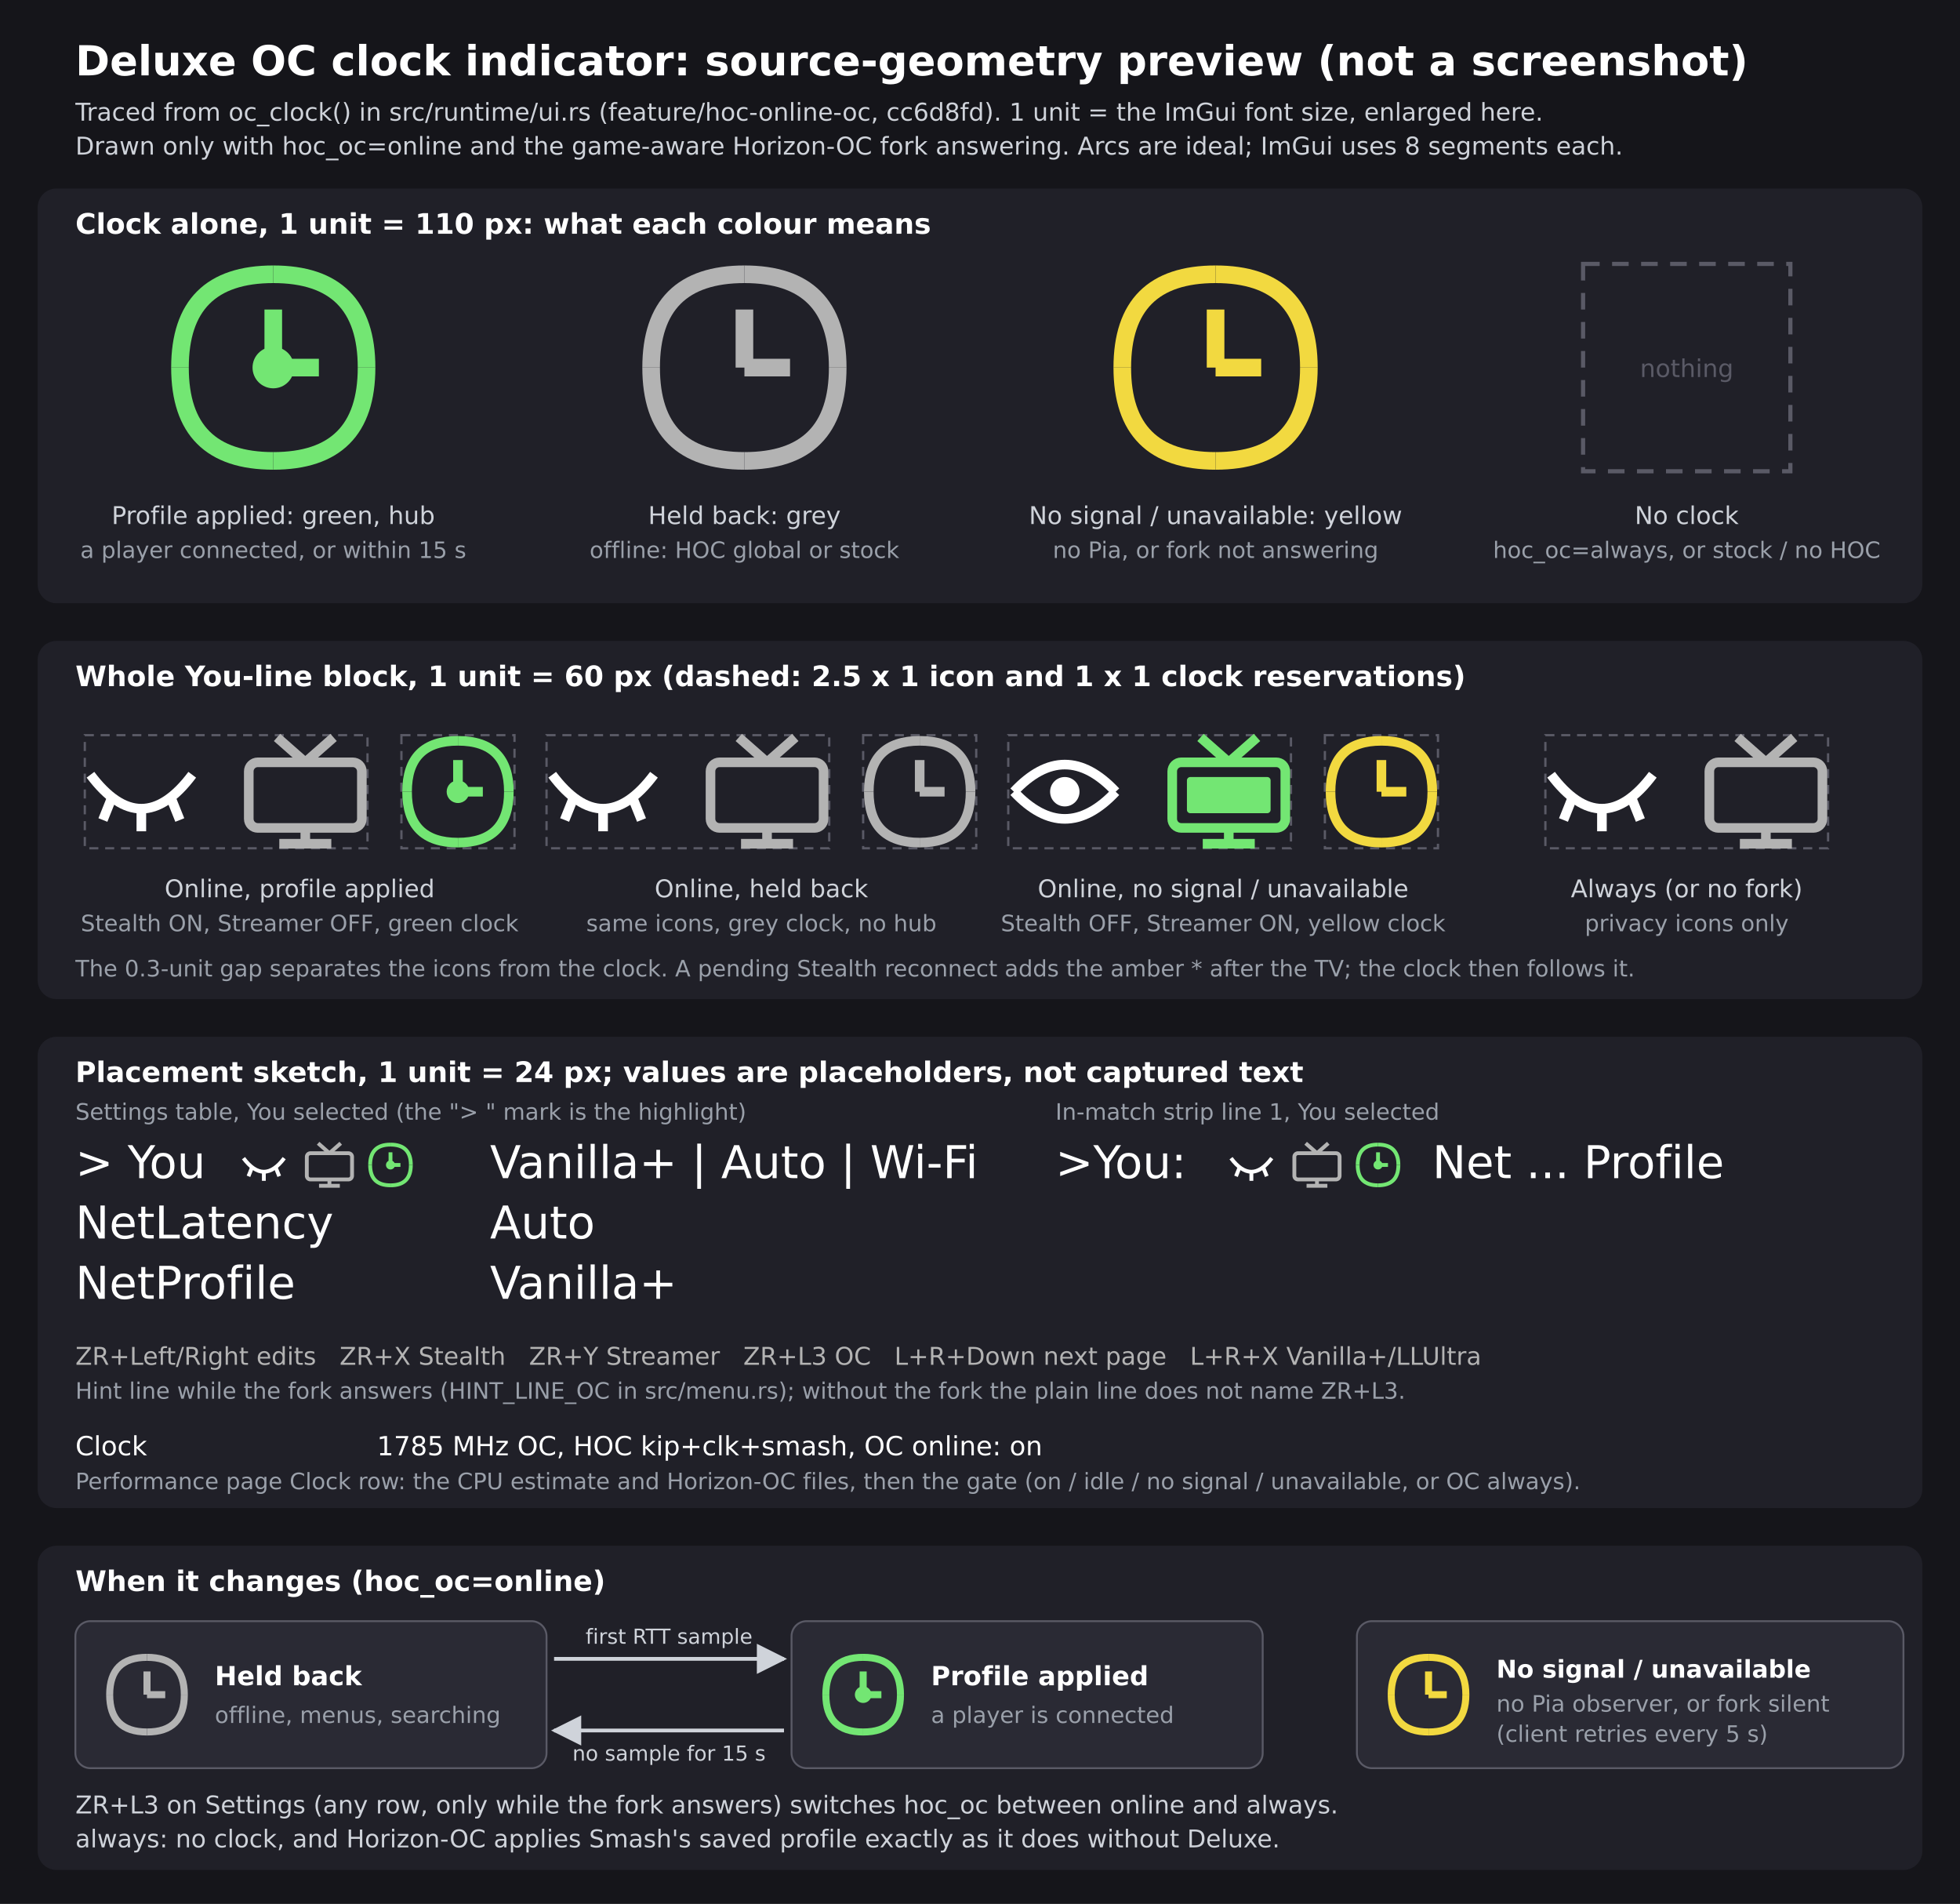
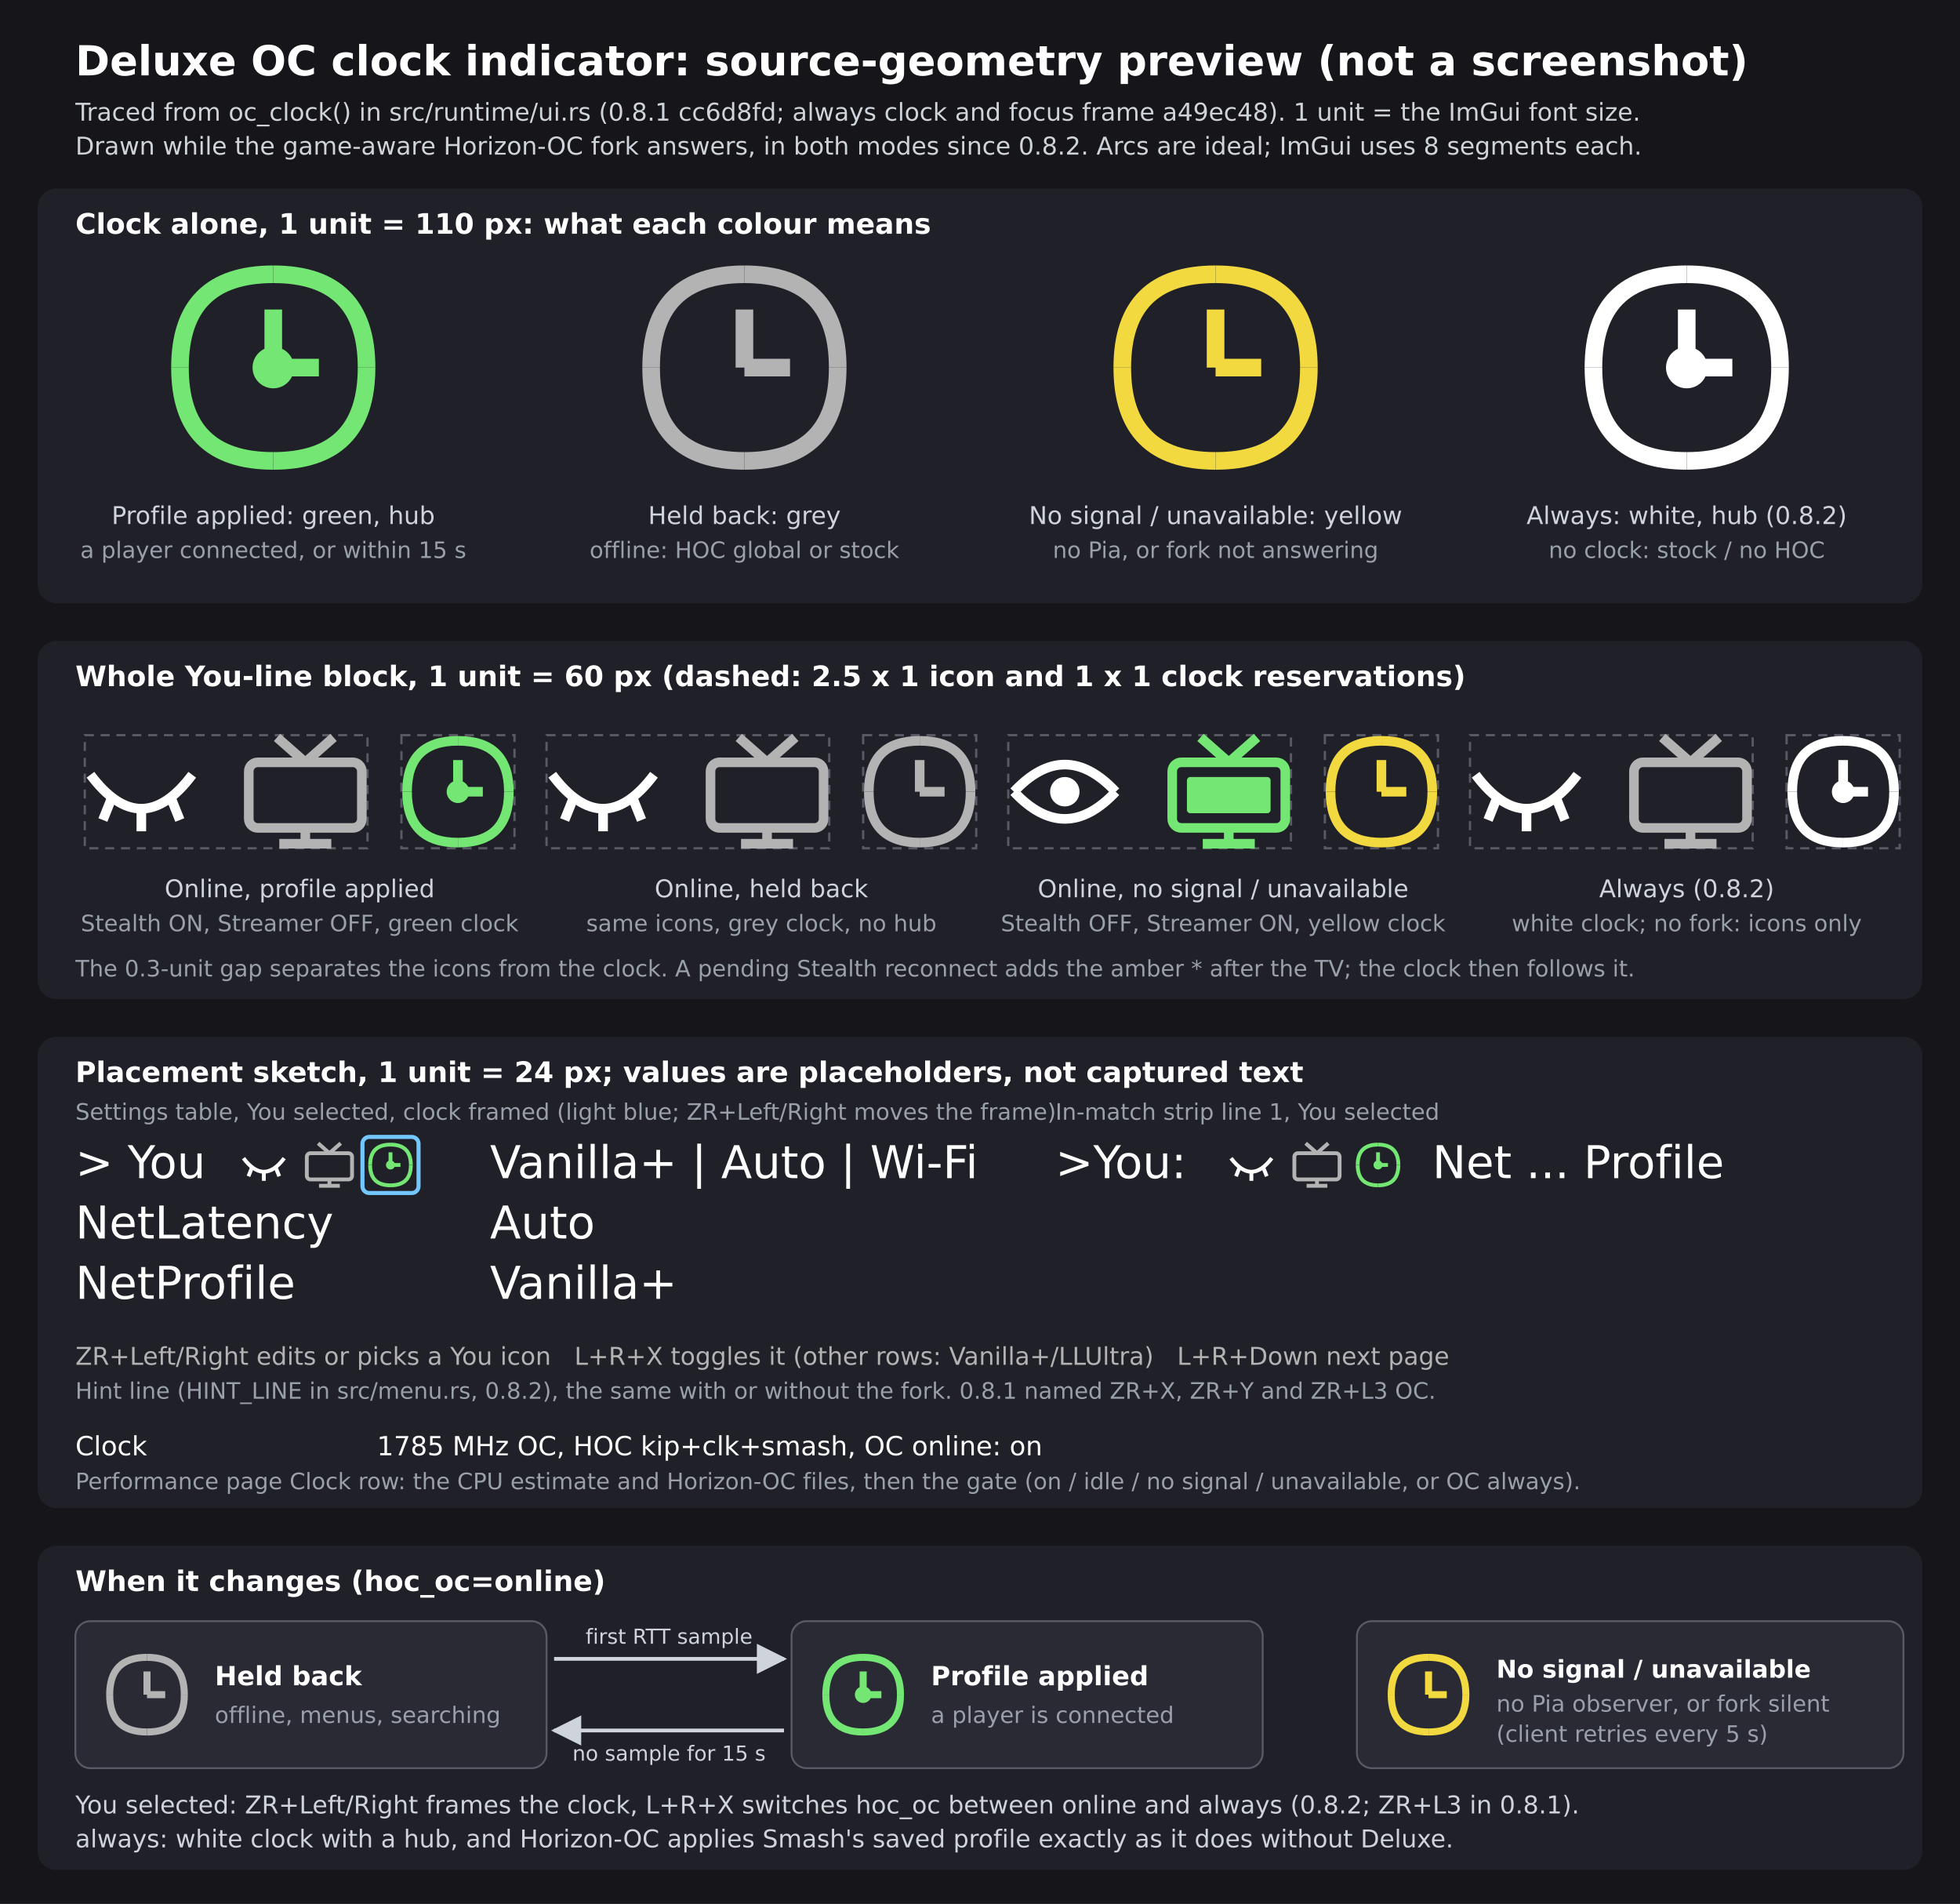
<svg xmlns="http://www.w3.org/2000/svg" xmlns:xlink="http://www.w3.org/1999/xlink" width="1040" height="1010" viewBox="0 0 1040 1010" font-family="DejaVu Sans, Verdana, sans-serif">
  <defs>
    <g id="eye-open" fill="none" stroke="currentColor" stroke-width="0.085">
      <path d="M0.05 0.5 Q0.5 0.02 0.95 0.5" />
      <path d="M0.05 0.5 Q0.5 0.98 0.95 0.5" />
      <circle cx="0.5" cy="0.5" r="0.13" fill="currentColor" stroke="none" />
    </g>
    <g id="eye-closed" fill="none" stroke="currentColor" stroke-width="0.085">
      <path d="M0.05 0.35 Q0.5 0.95 0.95 0.35" />
      <path d="M0.24 0.55 L0.16 0.75 M0.5 0.65 L0.5 0.85 M0.76 0.55 L0.84 0.75" />
    </g>
    <g id="tv" fill="none" stroke="currentColor" stroke-width="0.085">
      <rect x="1.45" y="0.24" width="1" height="0.58" rx="0.08" />
      <path d="M1.7 0.02 L1.95 0.24 M2.2 0.02 L1.95 0.24 M1.95 0.82 L1.95 0.96 M1.72 0.96 L2.18 0.96" />
    </g>
    <rect id="tv-screen" x="1.58" y="0.37" width="0.74" height="0.32" rx="0.03" fill="currentColor" />
    <rect id="reserve" x="0" y="0" width="2.5" height="1" fill="none" stroke="#5a5a66" stroke-width="0.02" stroke-dasharray="0.08 0.06" />
    <g id="clock" fill="none" stroke="currentColor" stroke-width="0.085">
      <path d="M0.5 0.05 Q0.95 0.05 0.95 0.5" />
      <path d="M0.95 0.5 Q0.95 0.95 0.5 0.95" />
      <path d="M0.5 0.95 Q0.05 0.95 0.05 0.5" />
      <path d="M0.05 0.5 Q0.05 0.05 0.5 0.05" />
      <path d="M0.5 0.5 L0.5 0.22 M0.5 0.5 L0.72 0.5" />
    </g>
    <circle id="clock-hub" cx="0.5" cy="0.5" r="0.1" fill="currentColor" />
    <rect id="clock-reserve" x="0" y="0" width="1" height="1" fill="none" stroke="#5a5a66" stroke-width="0.02" stroke-dasharray="0.08 0.06" />
+     <rect id="focus" x="-0.12" y="-0.12" width="1.24" height="1.24" rx="0.15" fill="none" stroke="#73c7ff" stroke-width="0.09" />
    <marker id="arrow" viewBox="0 0 10 10" refX="9" refY="5" markerWidth="8" markerHeight="8" orient="auto">
      <path d="M0 0 L10 5 L0 10 z" fill="#cfd3da" />
    </marker>
  </defs>
  <rect width="1040" height="1010" fill="#15151a" />
  <text x="40" y="40" font-size="22" font-weight="bold" fill="#ffffff">Deluxe OC clock indicator: source-geometry preview (not a screenshot)</text>
-   <text x="40" y="64" font-size="13" fill="#cfd3da">Traced from oc_clock() in src/runtime/ui.rs (feature/hoc-online-oc, cc6d8fd). 1 unit = the ImGui font size, enlarged here.</text>
-   <text x="40" y="82" font-size="13" fill="#cfd3da">Drawn only with hoc_oc=online and the game-aware Horizon-OC fork answering. Arcs are ideal; ImGui uses 8 segments each.</text>
+   <text x="40" y="64" font-size="13" fill="#cfd3da">Traced from oc_clock() in src/runtime/ui.rs (0.8.1 cc6d8fd; always clock and focus frame a49ec48). 1 unit = the ImGui font size.</text>
+   <text x="40" y="82" font-size="13" fill="#cfd3da">Drawn while the game-aware Horizon-OC fork answers, in both modes since 0.8.2. Arcs are ideal; ImGui uses 8 segments each.</text>
  <rect x="20" y="100" width="1000" height="220" rx="10" fill="#202028" />
  <text x="40" y="124" font-size="15" font-weight="bold" fill="#ffffff">Clock alone, 1 unit = 110 px: what each colour means</text>
  <g transform="translate(90 140) scale(110)" color="#73e673">
    <use xlink:href="#clock" />
    <use xlink:href="#clock-hub" />
  </g>
  <use xlink:href="#clock" transform="translate(340 140) scale(110)" color="#b3b3b3" />
  <use xlink:href="#clock" transform="translate(590 140) scale(110)" color="#f2d940" />
-   <use xlink:href="#clock-reserve" transform="translate(840 140) scale(110)" />
-   <text x="895" y="200" font-size="13" fill="#5a5a66" text-anchor="middle">nothing</text>
+   <g transform="translate(840 140) scale(110)" color="#ffffff">
+     <use xlink:href="#clock" />
+     <use xlink:href="#clock-hub" />
+   </g>
  <text x="145" y="278" font-size="13" fill="#cfd3da" text-anchor="middle">Profile applied: green, hub</text>
  <text x="145" y="296" font-size="12" fill="#9aa0aa" text-anchor="middle">a player connected, or within 15 s</text>
  <text x="395" y="278" font-size="13" fill="#cfd3da" text-anchor="middle">Held back: grey</text>
  <text x="395" y="296" font-size="12" fill="#9aa0aa" text-anchor="middle">offline: HOC global or stock</text>
  <text x="645" y="278" font-size="13" fill="#cfd3da" text-anchor="middle">No signal / unavailable: yellow</text>
  <text x="645" y="296" font-size="12" fill="#9aa0aa" text-anchor="middle">no Pia, or fork not answering</text>
-   <text x="895" y="278" font-size="13" fill="#cfd3da" text-anchor="middle">No clock</text>
-   <text x="895" y="296" font-size="12" fill="#9aa0aa" text-anchor="middle">hoc_oc=always, or stock / no HOC</text>
+   <text x="895" y="278" font-size="13" fill="#cfd3da" text-anchor="middle">Always: white, hub (0.8.2)</text>
+   <text x="895" y="296" font-size="12" fill="#9aa0aa" text-anchor="middle">no clock: stock / no HOC</text>
  <rect x="20" y="340" width="1000" height="190" rx="10" fill="#202028" />
  <text x="40" y="364" font-size="15" font-weight="bold" fill="#ffffff">Whole You-line block, 1 unit = 60 px (dashed: 2.5 x 1 icon and 1 x 1 clock reservations)</text>
  <g transform="translate(45 390) scale(60)">
    <use xlink:href="#reserve" />
    <use xlink:href="#eye-closed" color="#ffffff" />
    <use xlink:href="#tv" color="#b3b3b3" />
    <g transform="translate(2.8 0)" color="#73e673">
      <use xlink:href="#clock-reserve" />
      <use xlink:href="#clock" />
      <use xlink:href="#clock-hub" />
    </g>
  </g>
  <g transform="translate(290 390) scale(60)">
    <use xlink:href="#reserve" />
    <use xlink:href="#eye-closed" color="#ffffff" />
    <use xlink:href="#tv" color="#b3b3b3" />
    <g transform="translate(2.8 0)" color="#b3b3b3">
      <use xlink:href="#clock-reserve" />
      <use xlink:href="#clock" />
    </g>
  </g>
  <g transform="translate(535 390) scale(60)">
    <use xlink:href="#reserve" />
    <use xlink:href="#eye-open" color="#ffffff" />
    <g color="#73e673">
      <use xlink:href="#tv" />
      <use xlink:href="#tv-screen" />
    </g>
    <g transform="translate(2.8 0)" color="#f2d940">
      <use xlink:href="#clock-reserve" />
      <use xlink:href="#clock" />
    </g>
  </g>
-   <g transform="translate(820 390) scale(60)">
+   <g transform="translate(780 390) scale(60)">
    <use xlink:href="#reserve" />
    <use xlink:href="#eye-closed" color="#ffffff" />
    <use xlink:href="#tv" color="#b3b3b3" />
+     <g transform="translate(2.8 0)" color="#ffffff">
+       <use xlink:href="#clock-reserve" />
+       <use xlink:href="#clock" />
+       <use xlink:href="#clock-hub" />
+     </g>
  </g>
  <text x="159" y="476" font-size="13" fill="#cfd3da" text-anchor="middle">Online, profile applied</text>
  <text x="159" y="494" font-size="12" fill="#9aa0aa" text-anchor="middle">Stealth ON, Streamer OFF, green clock</text>
  <text x="404" y="476" font-size="13" fill="#cfd3da" text-anchor="middle">Online, held back</text>
  <text x="404" y="494" font-size="12" fill="#9aa0aa" text-anchor="middle">same icons, grey clock, no hub</text>
  <text x="649" y="476" font-size="13" fill="#cfd3da" text-anchor="middle">Online, no signal / unavailable</text>
  <text x="649" y="494" font-size="12" fill="#9aa0aa" text-anchor="middle">Stealth OFF, Streamer ON, yellow clock</text>
-   <text x="895" y="476" font-size="13" fill="#cfd3da" text-anchor="middle">Always (or no fork)</text>
-   <text x="895" y="494" font-size="12" fill="#9aa0aa" text-anchor="middle">privacy icons only</text>
+   <text x="895" y="476" font-size="13" fill="#cfd3da" text-anchor="middle">Always (0.8.2)</text>
+   <text x="895" y="494" font-size="12" fill="#9aa0aa" text-anchor="middle">white clock; no fork: icons only</text>
  <text x="40" y="518" font-size="12" fill="#9aa0aa">The 0.3-unit gap separates the icons from the clock. A pending Stealth reconnect adds the amber * after the TV; the clock then follows it.</text>
  <rect x="20" y="550" width="1000" height="250" rx="10" fill="#202028" />
  <text x="40" y="574" font-size="15" font-weight="bold" fill="#ffffff">Placement sketch, 1 unit = 24 px; values are placeholders, not captured text</text>
-   <text x="40" y="594" font-size="12" fill="#9aa0aa">Settings table, You selected (the "&gt; " mark is the highlight)</text>
+   <text x="40" y="594" font-size="12" fill="#9aa0aa">Settings table, You selected, clock framed (light blue; ZR+Left/Right moves the frame)</text>
  <text x="560" y="594" font-size="12" fill="#9aa0aa">In-match strip line 1, You selected</text>
  <text x="40" y="625" font-size="24" fill="#ffffff">&gt; You</text>
  <g transform="translate(128 606) scale(24)">
    <use xlink:href="#eye-closed" color="#ffffff" />
    <use xlink:href="#tv" color="#b3b3b3" />
    <g transform="translate(2.8 0)" color="#73e673">
+       <use xlink:href="#focus" />
      <use xlink:href="#clock" />
      <use xlink:href="#clock-hub" />
    </g>
  </g>
  <text x="260" y="625" font-size="24" fill="#ffffff">Vanilla+ | Auto | Wi-Fi</text>
  <text x="40" y="657" font-size="24" fill="#ffffff">NetLatency</text>
  <text x="260" y="657" font-size="24" fill="#ffffff">Auto</text>
  <text x="40" y="689" font-size="24" fill="#ffffff">NetProfile</text>
  <text x="260" y="689" font-size="24" fill="#ffffff">Vanilla+</text>
  <text x="560" y="625" font-size="24" fill="#ffffff">&gt;You:</text>
  <g transform="translate(652 606) scale(24)">
    <use xlink:href="#eye-closed" color="#ffffff" />
    <use xlink:href="#tv" color="#b3b3b3" />
    <g transform="translate(2.8 0)" color="#73e673">
      <use xlink:href="#clock" />
      <use xlink:href="#clock-hub" />
    </g>
  </g>
  <text x="760" y="625" font-size="24" fill="#ffffff">Net ...  Profile</text>
-   <text x="40" y="724" font-size="13" fill="#b3b3b3" xml:space="preserve">ZR+Left/Right edits   ZR+X Stealth   ZR+Y Streamer   ZR+L3 OC   L+R+Down next page   L+R+X Vanilla+/LLUltra</text>
-   <text x="40" y="742" font-size="12" fill="#9aa0aa">Hint line while the fork answers (HINT_LINE_OC in src/menu.rs); without the fork the plain line does not name ZR+L3.</text>
+   <text x="40" y="724" font-size="13" fill="#b3b3b3" xml:space="preserve">ZR+Left/Right edits or picks a You icon   L+R+X toggles it (other rows: Vanilla+/LLUltra)   L+R+Down next page</text>
+   <text x="40" y="742" font-size="12" fill="#9aa0aa">Hint line (HINT_LINE in src/menu.rs, 0.8.2), the same with or without the fork. 0.8.1 named ZR+X, ZR+Y and ZR+L3 OC.</text>
  <text x="40" y="772" font-size="14" fill="#ffffff">Clock</text>
  <text x="200" y="772" font-size="14" fill="#ffffff">1785 MHz OC, HOC kip+clk+smash, OC online: on</text>
  <text x="40" y="790" font-size="12" fill="#9aa0aa">Performance page Clock row: the CPU estimate and Horizon-OC files, then the gate (on / idle / no signal / unavailable, or OC always).</text>
  <rect x="20" y="820" width="1000" height="172" rx="10" fill="#202028" />
  <text x="40" y="844" font-size="15" font-weight="bold" fill="#ffffff">When it changes (hoc_oc=online)</text>
  <rect x="40" y="860" width="250" height="78" rx="8" fill="#2a2a34" stroke="#5a5a66" />
  <use xlink:href="#clock" transform="translate(56 877) scale(44)" color="#b3b3b3" />
  <text x="114" y="894" font-size="14" font-weight="bold" fill="#ffffff">Held back</text>
  <text x="114" y="914" font-size="12" fill="#9aa0aa">offline, menus, searching</text>
  <rect x="420" y="860" width="250" height="78" rx="8" fill="#2a2a34" stroke="#5a5a66" />
  <g transform="translate(436 877) scale(44)" color="#73e673">
    <use xlink:href="#clock" />
    <use xlink:href="#clock-hub" />
  </g>
  <text x="494" y="894" font-size="14" font-weight="bold" fill="#ffffff">Profile applied</text>
  <text x="494" y="914" font-size="12" fill="#9aa0aa">a player is connected</text>
  <line x1="294" y1="880" x2="416" y2="880" stroke="#cfd3da" stroke-width="2" marker-end="url(#arrow)" />
  <text x="355" y="872" font-size="11" fill="#cfd3da" text-anchor="middle">first RTT sample</text>
  <line x1="416" y1="918" x2="294" y2="918" stroke="#cfd3da" stroke-width="2" marker-end="url(#arrow)" />
  <text x="355" y="934" font-size="11" fill="#cfd3da" text-anchor="middle">no sample for 15 s</text>
  <rect x="720" y="860" width="290" height="78" rx="8" fill="#2a2a34" stroke="#5a5a66" />
  <use xlink:href="#clock" transform="translate(736 877) scale(44)" color="#f2d940" />
  <text x="794" y="890" font-size="13" font-weight="bold" fill="#ffffff">No signal / unavailable</text>
  <text x="794" y="908" font-size="12" fill="#9aa0aa">no Pia observer, or fork silent</text>
  <text x="794" y="924" font-size="12" fill="#9aa0aa">(client retries every 5 s)</text>
-   <text x="40" y="962" font-size="13" fill="#cfd3da">ZR+L3 on Settings (any row, only while the fork answers) switches hoc_oc between online and always.</text>
-   <text x="40" y="980" font-size="13" fill="#cfd3da">always: no clock, and Horizon-OC applies Smash's saved profile exactly as it does without Deluxe.</text>
+   <text x="40" y="962" font-size="13" fill="#cfd3da">You selected: ZR+Left/Right frames the clock, L+R+X switches hoc_oc between online and always (0.8.2; ZR+L3 in 0.8.1).</text>
+   <text x="40" y="980" font-size="13" fill="#cfd3da">always: white clock with a hub, and Horizon-OC applies Smash's saved profile exactly as it does without Deluxe.</text>
</svg>
